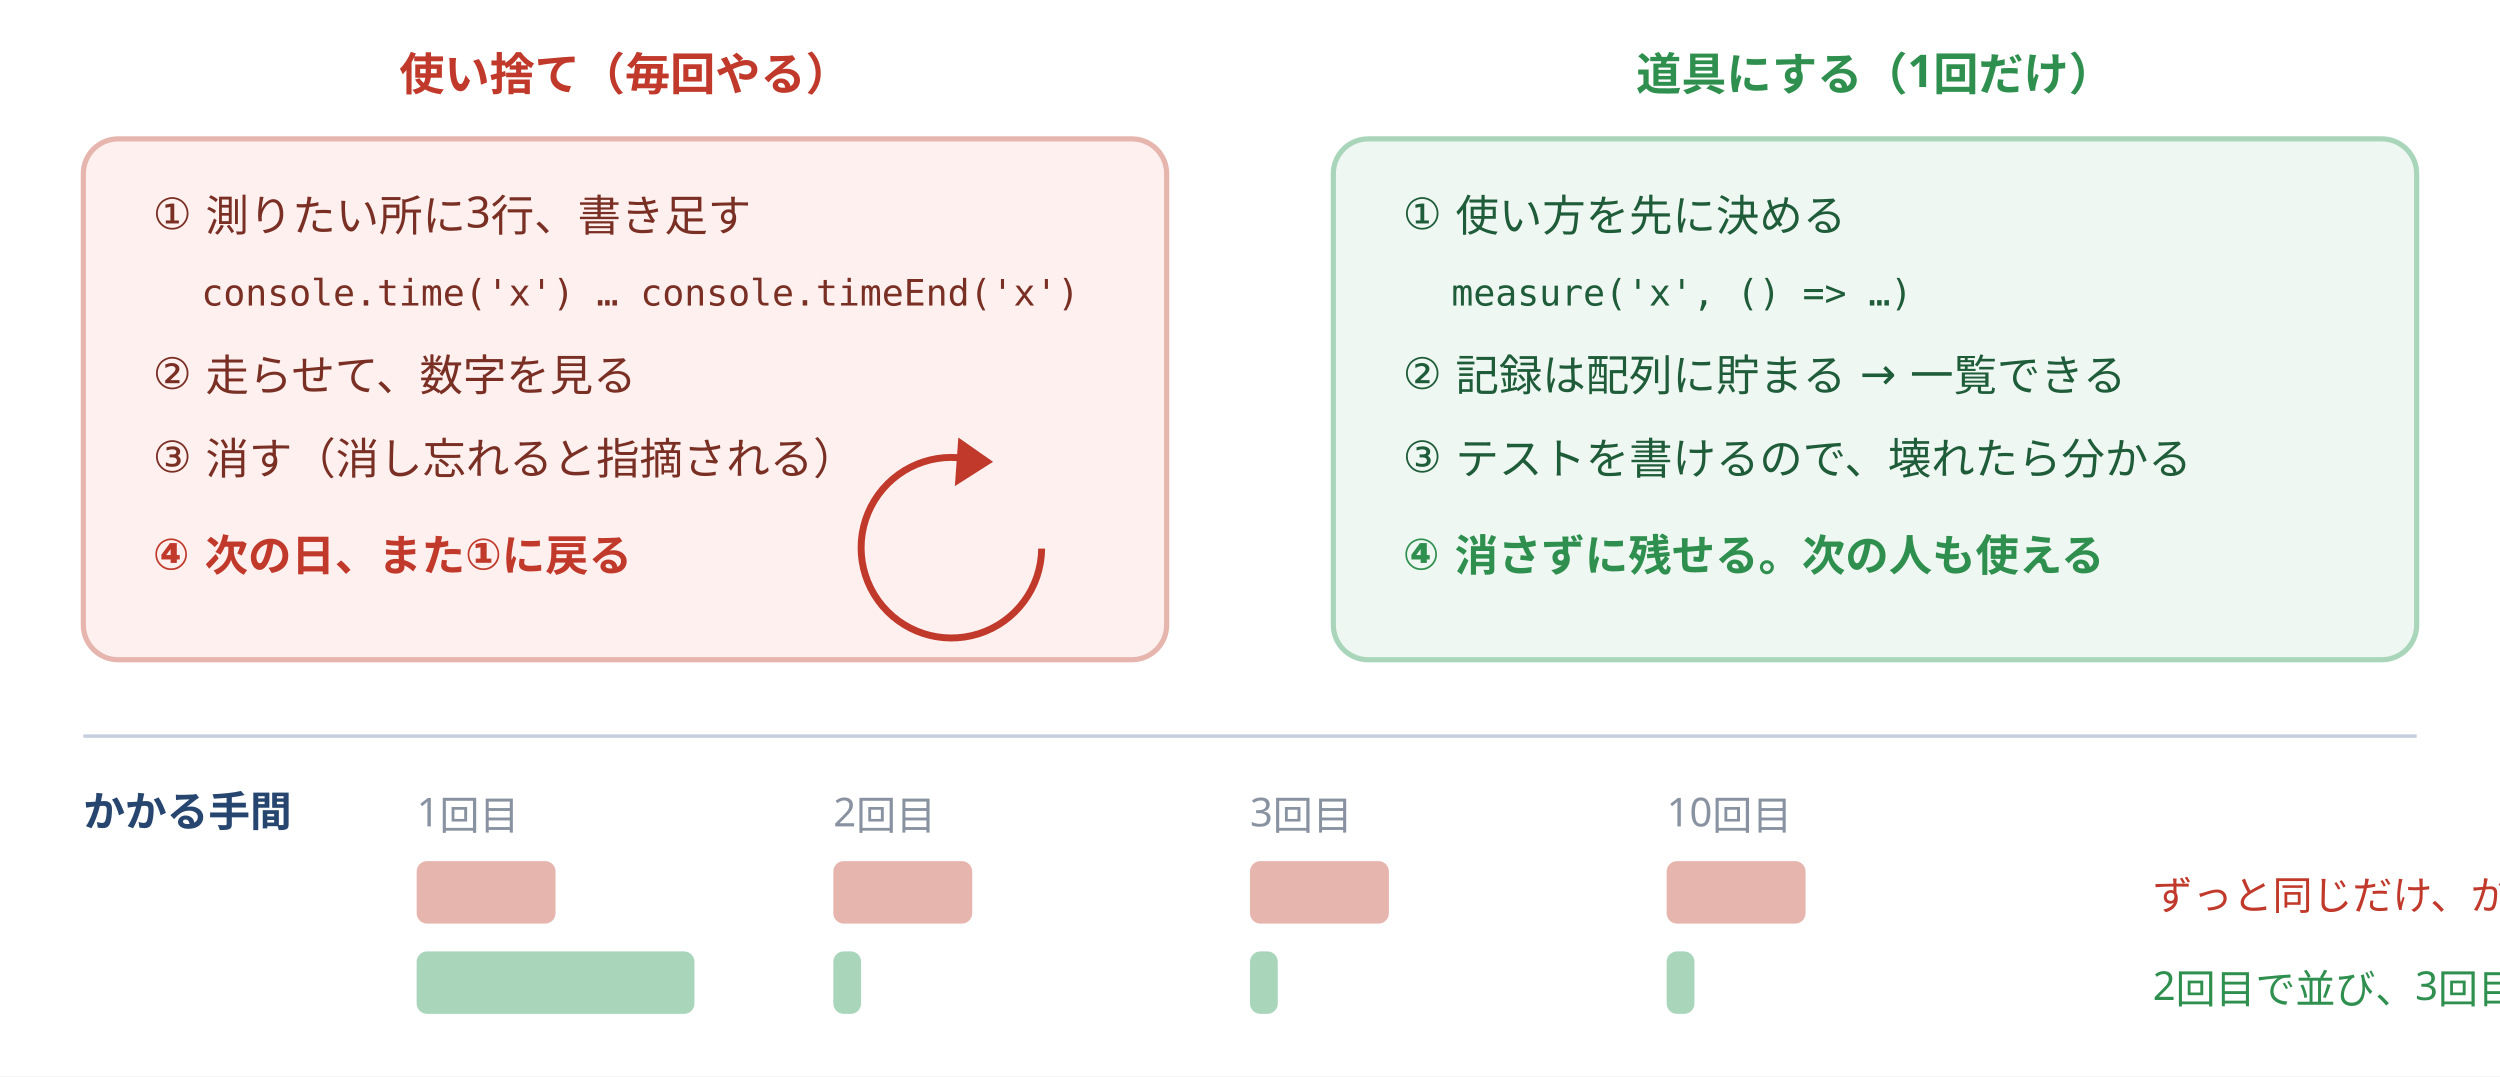
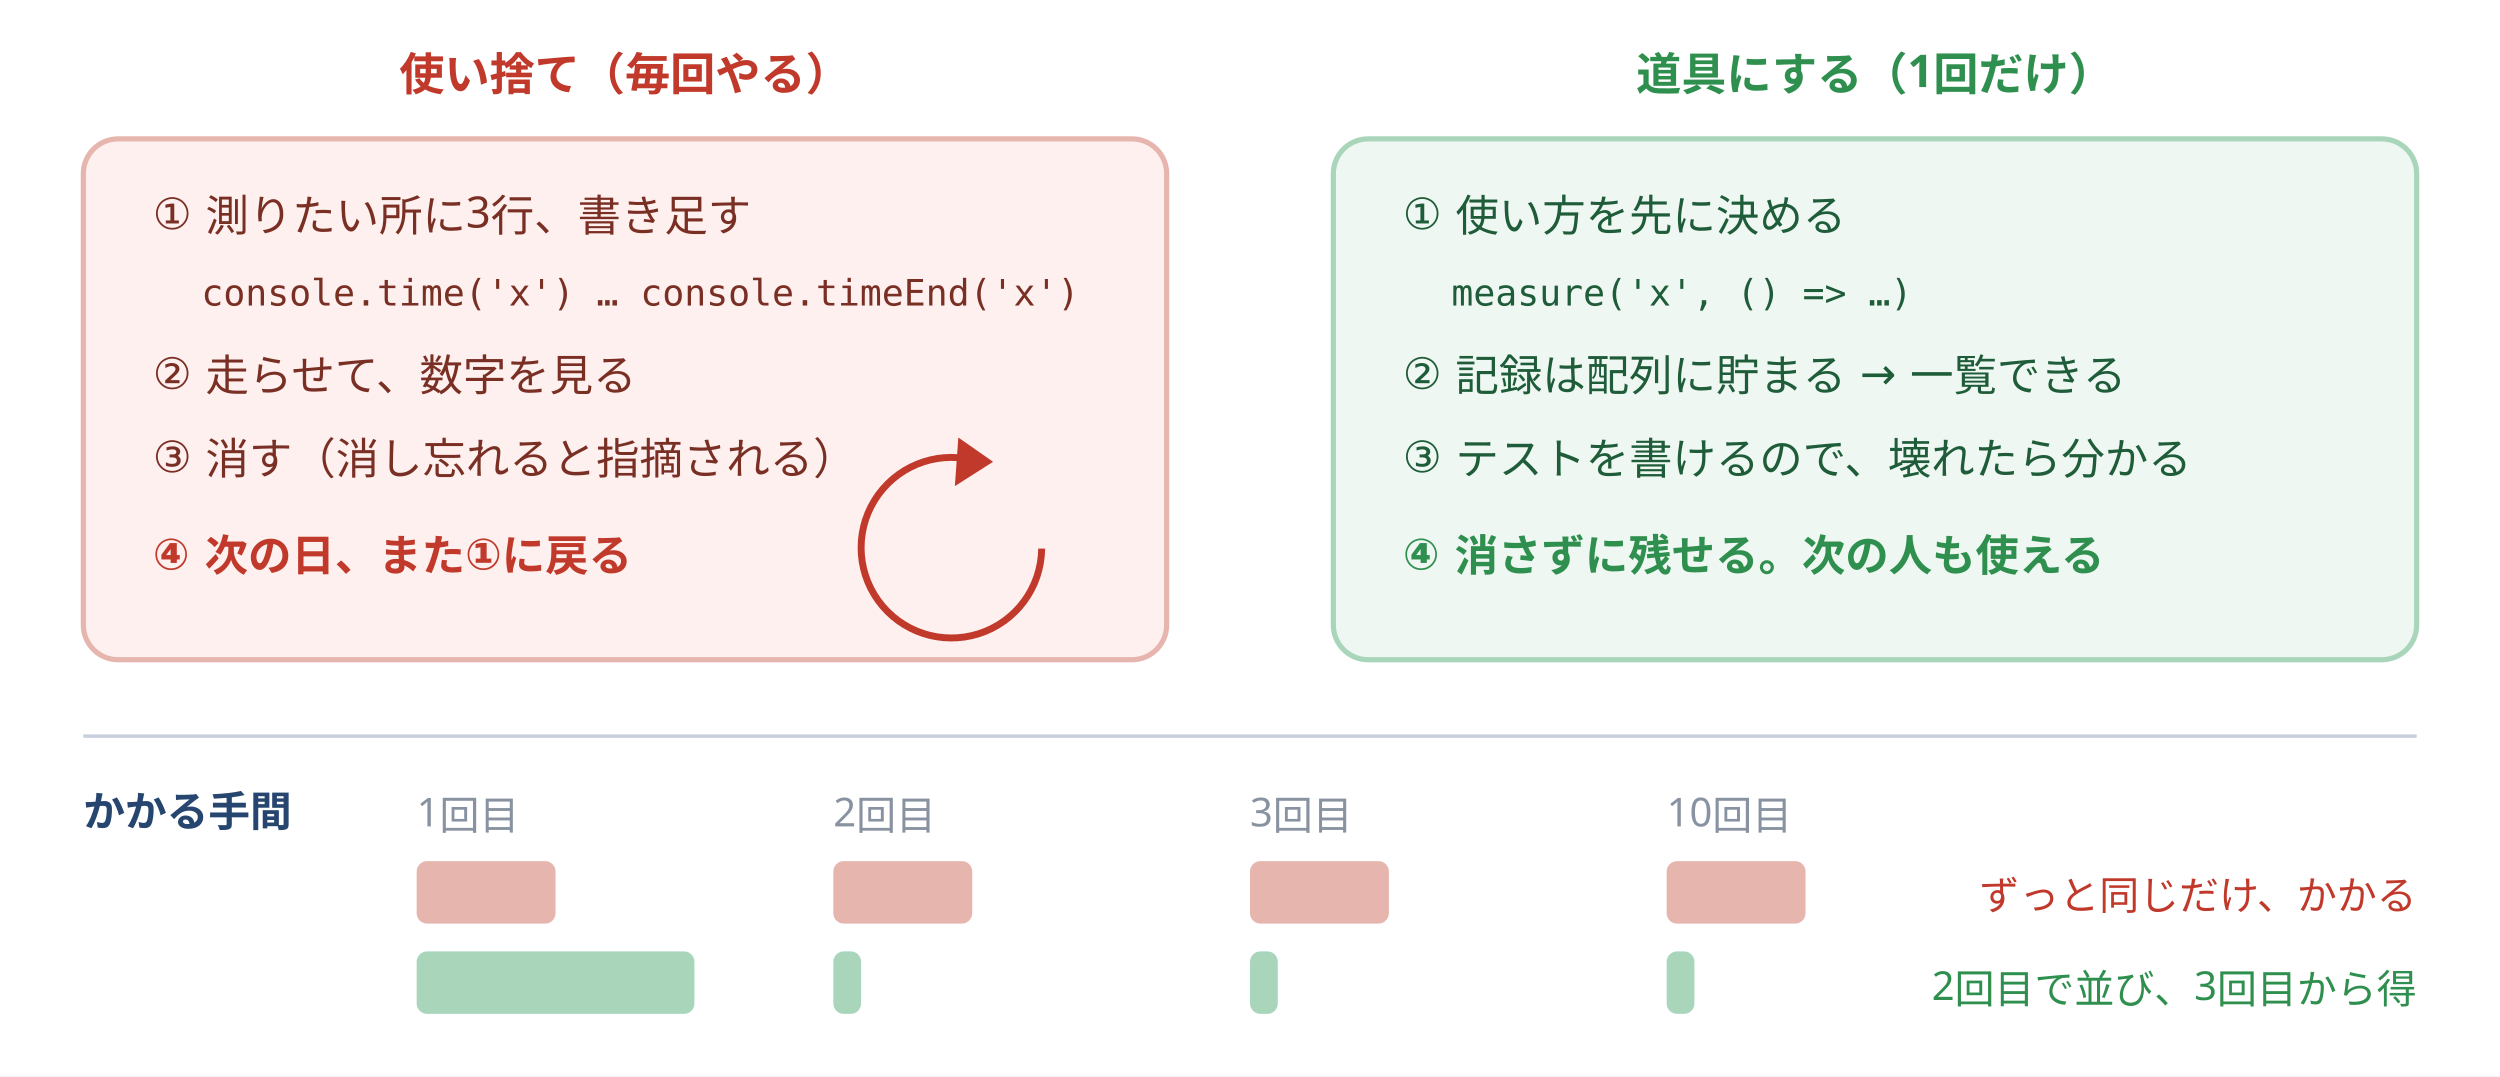
<svg xmlns="http://www.w3.org/2000/svg" width="720" height="310" viewBox="0 0 720 310" role="img" aria-label="毎回書いて消す使い捨てのコードと、一度作れば残る道具を比べた図">
  <rect width="720" height="310" fill="#ffffff" />
  <text x="180" y="26" font-family="sans-serif" font-size="13" font-weight="700" fill="#c0392b" text-anchor="middle">使い捨て（毎回やる）</text>
  <rect x="24" y="40" width="312" height="150" rx="10" fill="#fdf0ee" stroke="#e6b5ad" stroke-width="1.5" />
  <text x="44" y="66" font-family="sans-serif" font-size="12.5" fill="#7a2f24">① 測りたい所に3行、書き足す</text>
  <text x="58" y="88" font-family="monospace" font-size="10.5" fill="#7a2f24">console.time('x')  …  console.timeEnd('x')</text>
  <text x="44" y="112" font-family="sans-serif" font-size="12.5" fill="#7a2f24">② 走らせて、数字を見る</text>
  <text x="44" y="136" font-family="sans-serif" font-size="12.5" fill="#7a2f24">③ 消す（消し忘れると指摘される）</text>
  <text x="44" y="164" font-family="sans-serif" font-size="12.5" font-weight="700" fill="#c0392b">④ 次の日、また①に戻る</text>
  <path d="M300 158 a26 26 0 1 1 -18 -25" fill="none" stroke="#c0392b" stroke-width="2" />
  <path d="M276 126 L286 133 L275 140 Z" fill="#c0392b" />
  <text x="540" y="26" font-family="sans-serif" font-size="13" font-weight="700" fill="#2f8f4e" text-anchor="middle">道具にする（1回だけ）</text>
  <rect x="384" y="40" width="312" height="150" rx="10" fill="#eef7f1" stroke="#a9d5bb" stroke-width="1.5" />
  <text x="404" y="66" font-family="sans-serif" font-size="12.5" fill="#1f5c39">① 使い方を先に決める</text>
  <text x="418" y="88" font-family="monospace" font-size="10.5" fill="#1f5c39">measure('x', () =&gt; …)</text>
  <text x="404" y="112" font-family="sans-serif" font-size="12.5" fill="#1f5c39">② 記録は配列に貯まる → 一覧できる</text>
  <text x="404" y="136" font-family="sans-serif" font-size="12.5" fill="#1f5c39">③ テストを書けるので、壊れたら分かる</text>
  <text x="404" y="164" font-family="sans-serif" font-size="12.5" font-weight="700" fill="#2f8f4e">④ 消さずに残せる。次の人も使える</text>
  <path d="M24 212 L696 212" stroke="#c7cede" stroke-width="1" />
  <text x="24" y="238" font-family="sans-serif" font-size="12" font-weight="700" fill="#26456f">かかる手間</text>
  <text x="120" y="238" font-family="sans-serif" font-size="11.5" fill="#8892a0">1回目</text>
  <text x="240" y="238" font-family="sans-serif" font-size="11.5" fill="#8892a0">2回目</text>
  <text x="360" y="238" font-family="sans-serif" font-size="11.5" fill="#8892a0">3回目</text>
  <text x="480" y="238" font-family="sans-serif" font-size="11.5" fill="#8892a0">10回目</text>
  <rect x="120" y="248" width="40" height="18" rx="3" fill="#e6b5ad" />
  <rect x="240" y="248" width="40" height="18" rx="3" fill="#e6b5ad" />
  <rect x="360" y="248" width="40" height="18" rx="3" fill="#e6b5ad" />
  <rect x="480" y="248" width="40" height="18" rx="3" fill="#e6b5ad" />
-   <text x="620" y="262" font-family="sans-serif" font-size="11.5" fill="#c0392b">ずっと同じだけ、かかる</text>
+   <text x="696" y="262" font-family="sans-serif" font-size="11.5" fill="#c0392b" text-anchor="end">ずっと同じだけ、かかる</text>
  <rect x="120" y="274" width="80" height="18" rx="3" fill="#a9d5bb" />
  <rect x="240" y="274" width="8" height="18" rx="3" fill="#a9d5bb" />
  <rect x="360" y="274" width="8" height="18" rx="3" fill="#a9d5bb" />
  <rect x="480" y="274" width="8" height="18" rx="3" fill="#a9d5bb" />
-   <text x="620" y="288" font-family="sans-serif" font-size="11.5" fill="#2f8f4e">2回目で並び、3回目から得</text>
+   <text x="696" y="288" font-family="sans-serif" font-size="11.5" fill="#2f8f4e" text-anchor="end">2回目で並び、3回目から得</text>
</svg>
